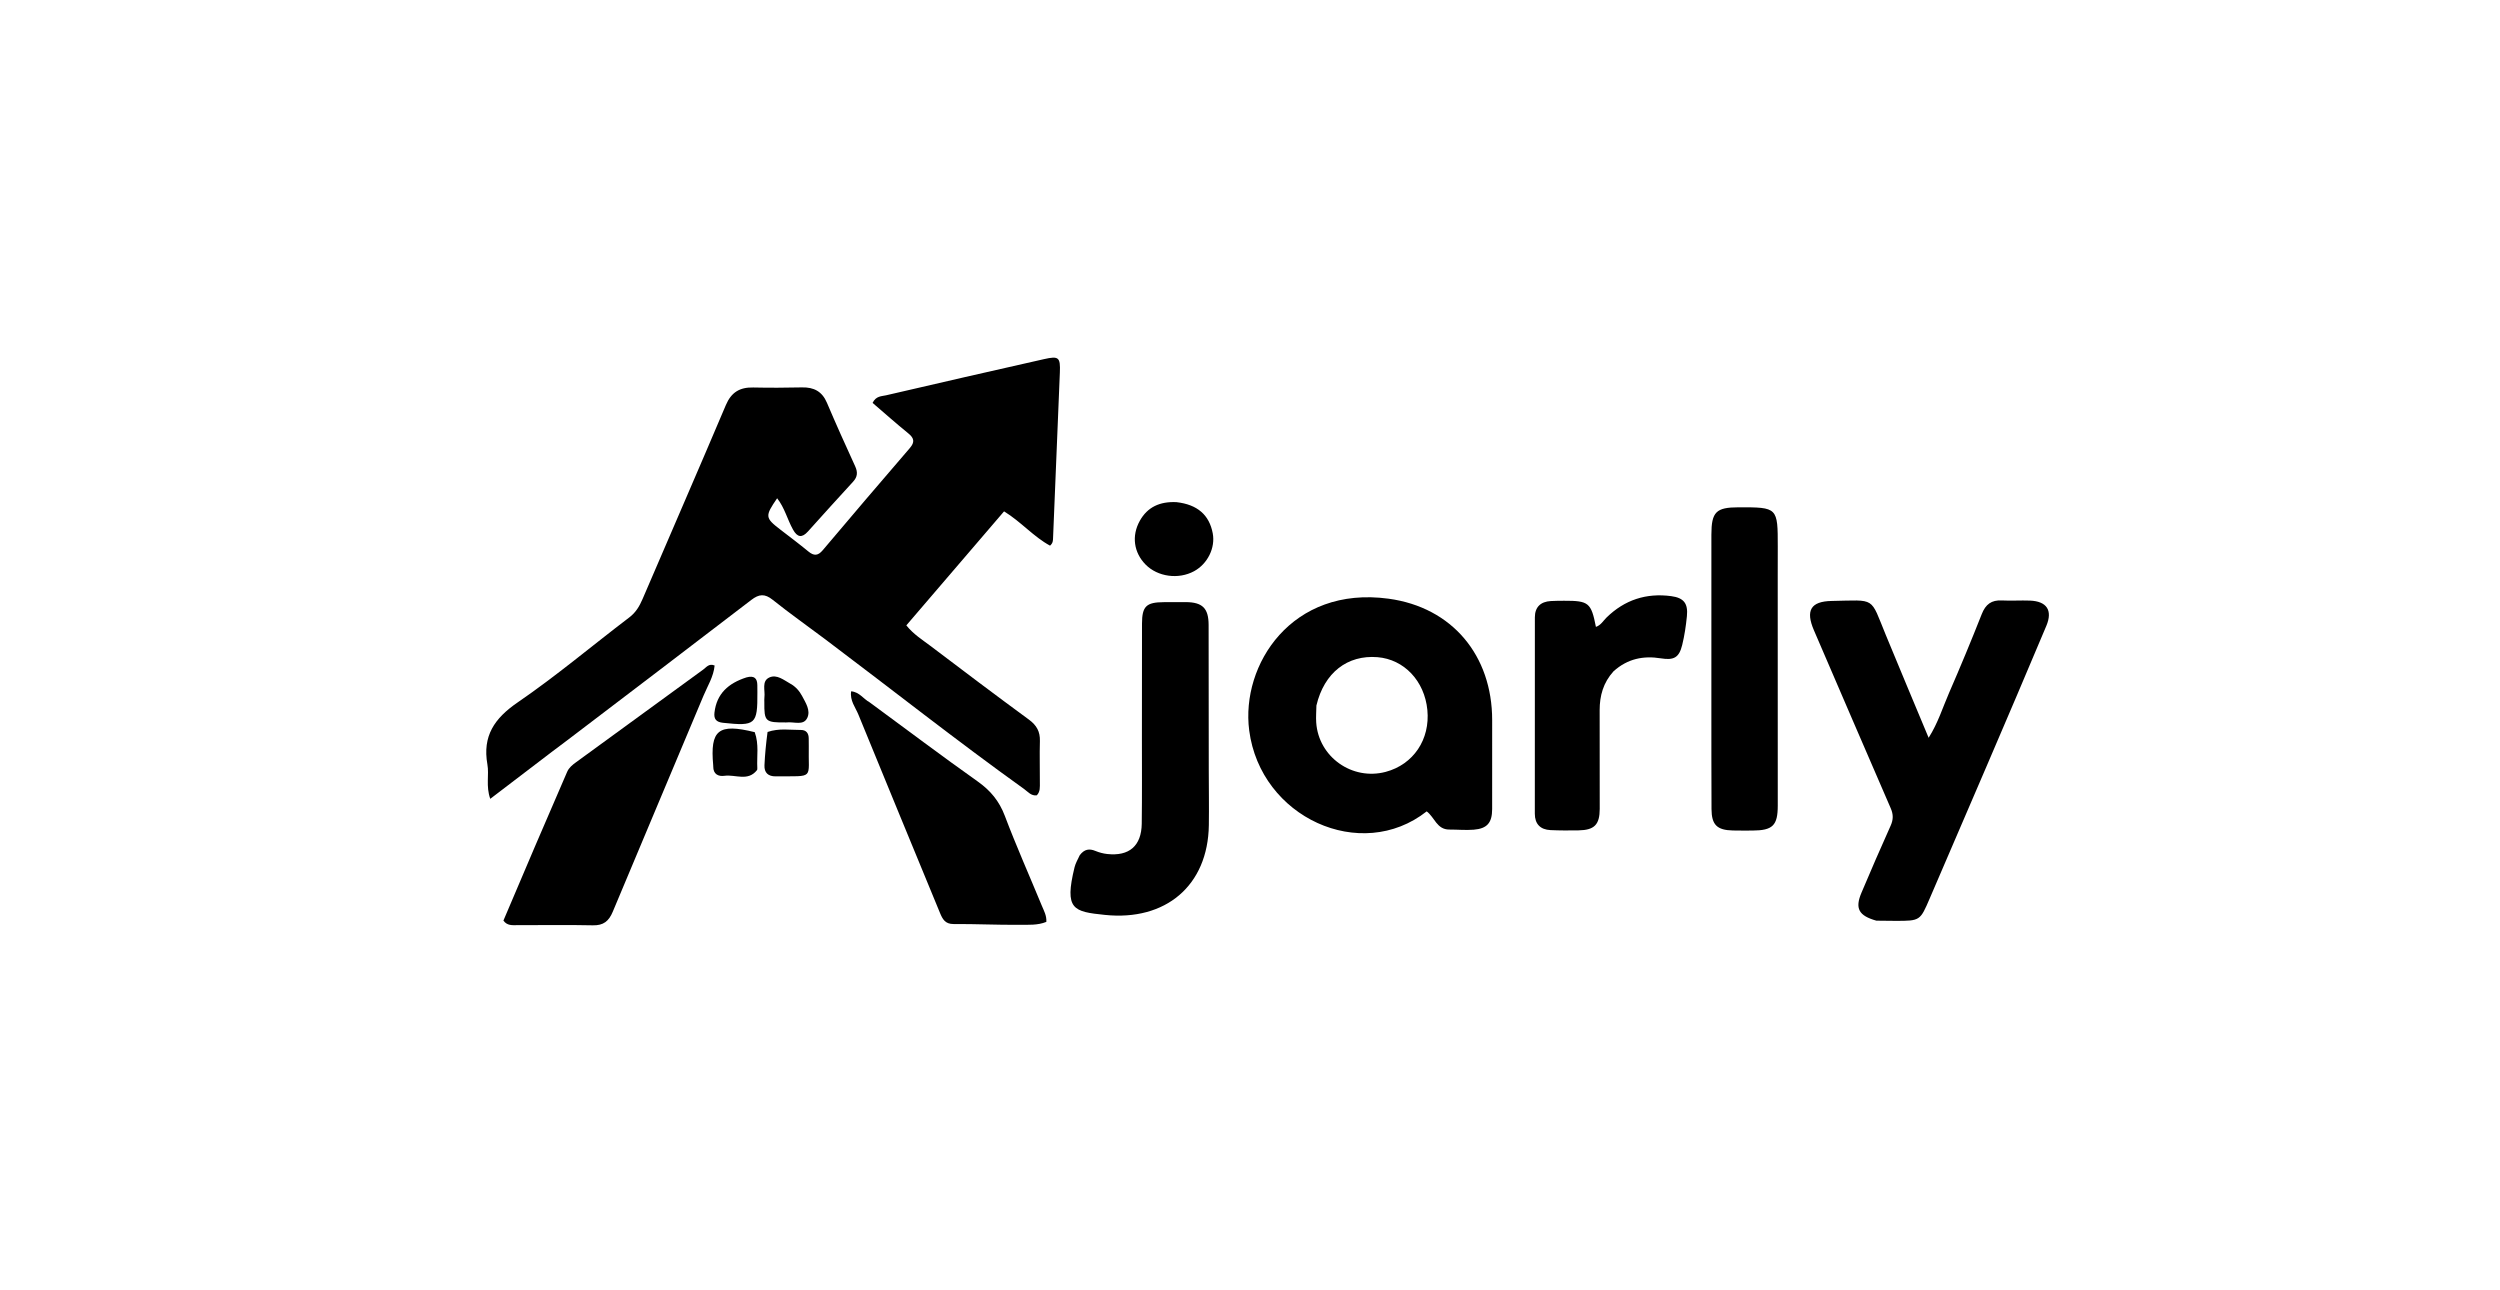
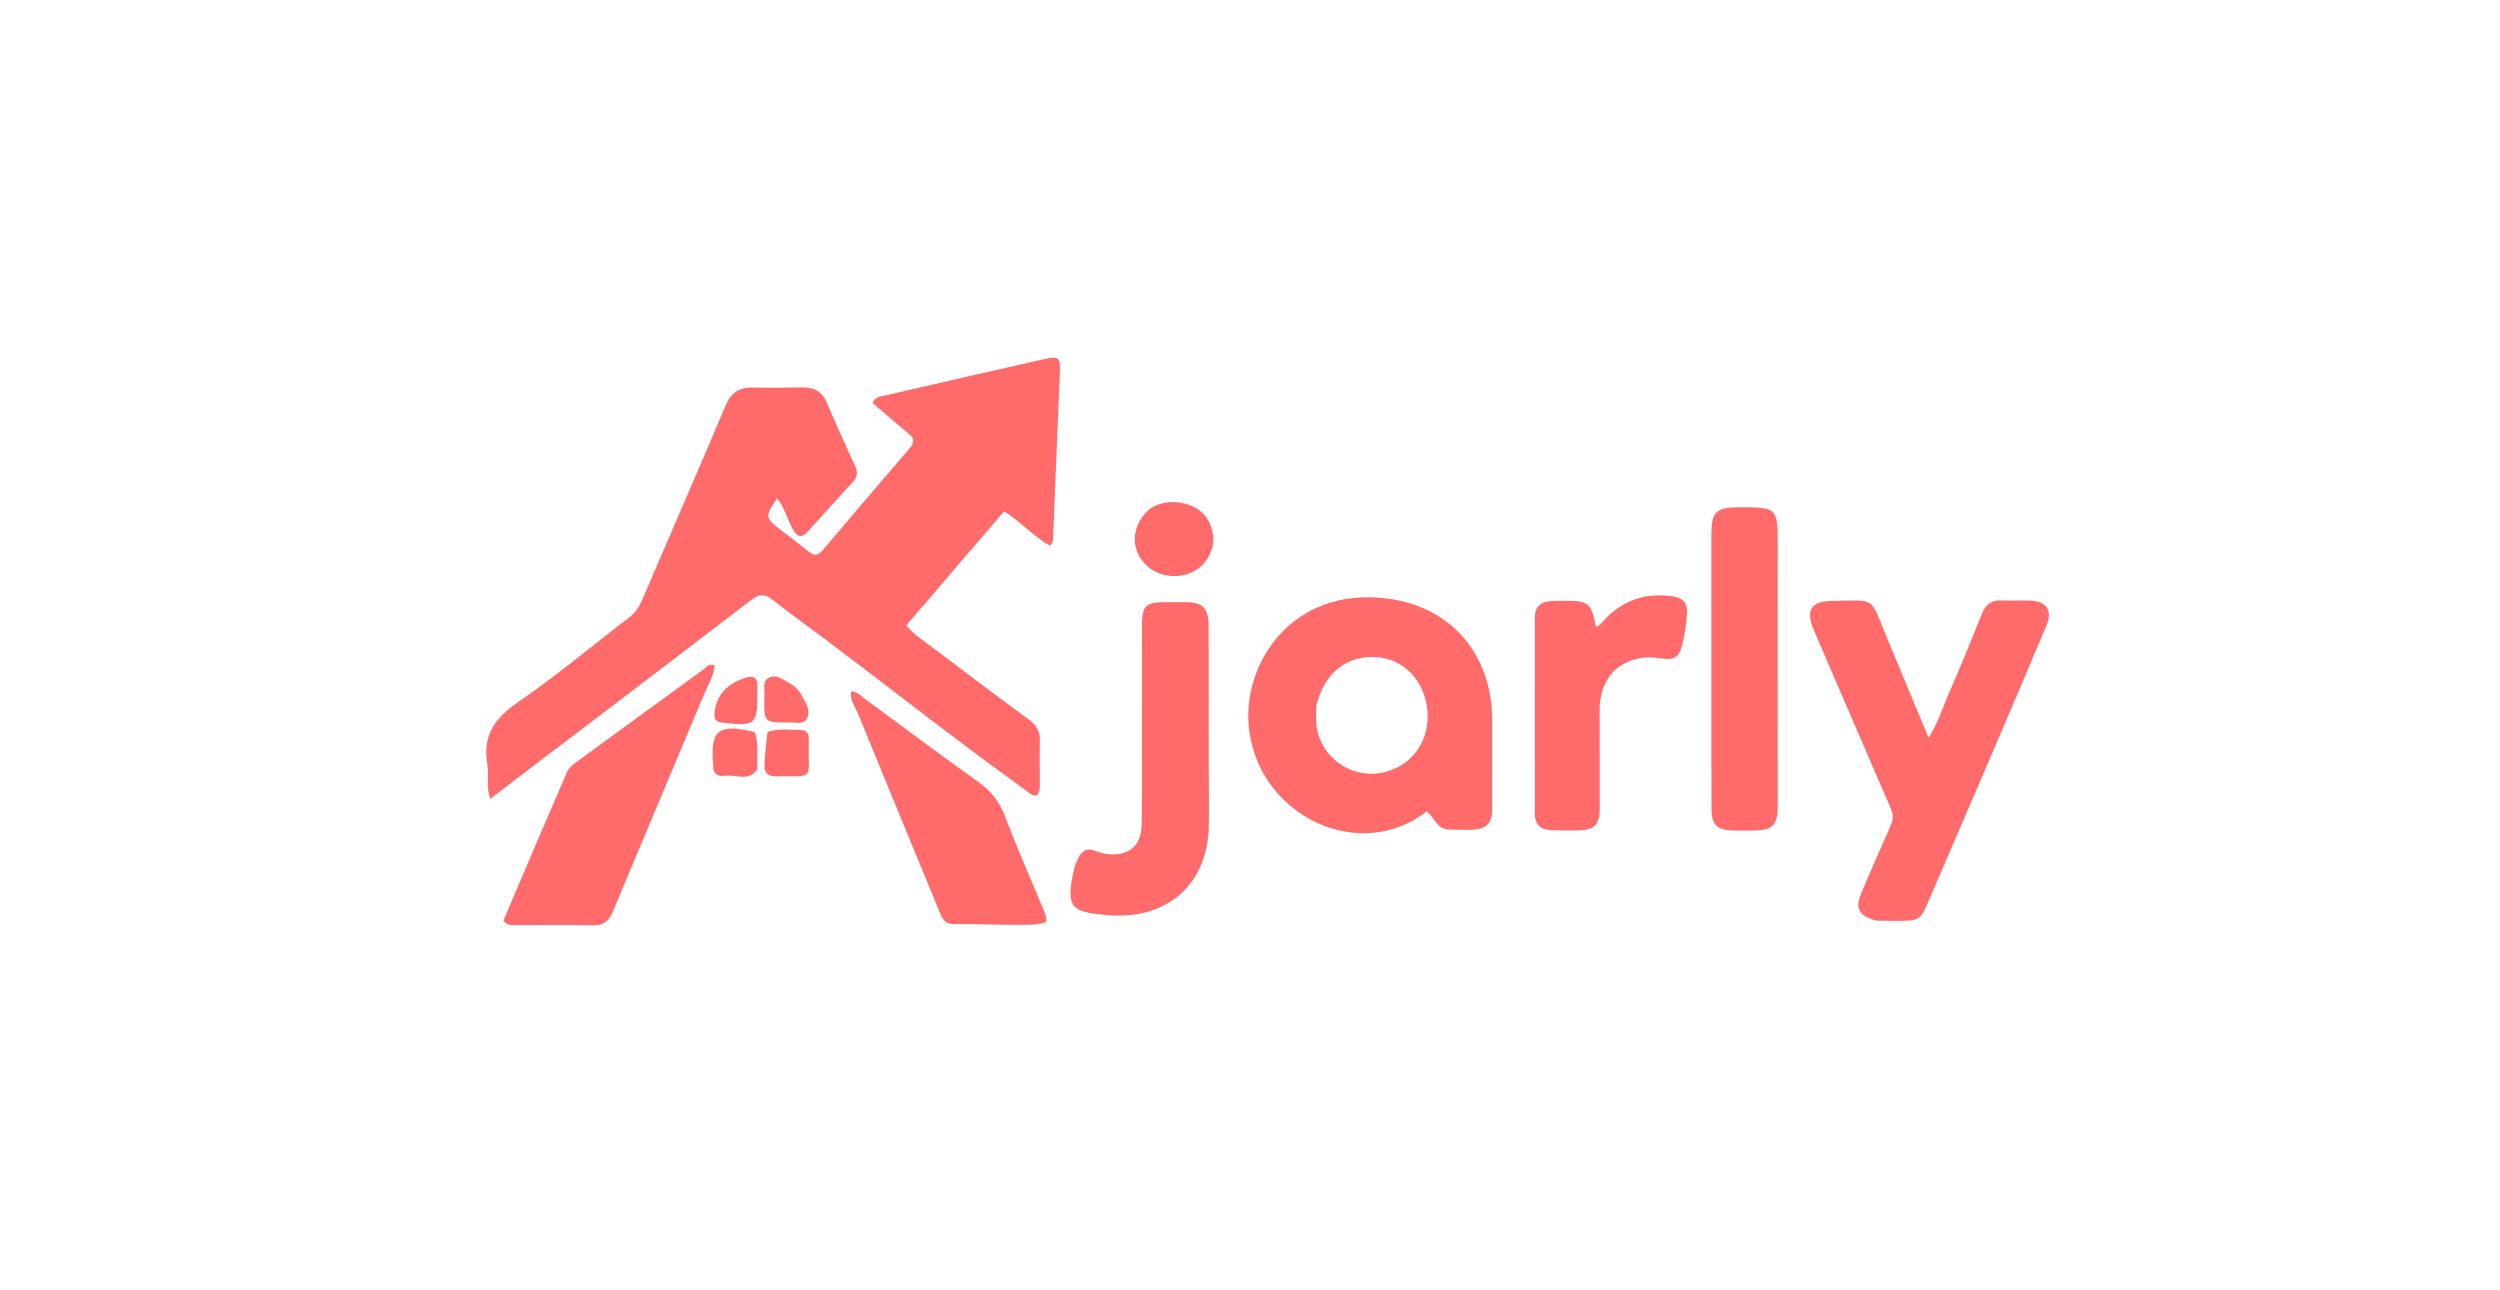
- <svg xmlns="http://www.w3.org/2000/svg" version="1.1" id="Layer_1" x="0px" y="0px" width="100%" viewBox="0 0 1024 528" enable-background="new 0 0 1024 528" xml:space="preserve">
-   <path fill="#000000" opacity="1" stroke="none" d=" M225.976,308.007   C217.561,314.424 209.431,320.625 200.806,327.203   C198.955,321.932 200.4,317.389 199.639,313.107   C197.571,301.468 202.494,294.241 212.074,287.677   C227.852,276.866 242.539,264.469 257.785,252.87   C260.458,250.837 261.939,248.285 263.209,245.324   C274.56,218.847 286.074,192.44 297.313,165.915   C299.542,160.655 303.037,158.595 308.497,158.715   C315.158,158.862 321.827,158.825 328.488,158.678   C333.346,158.57 336.728,160.307 338.71,164.97   C342.421,173.705 346.323,182.36 350.275,190.99   C351.39,193.425 351.257,195.321 349.404,197.33   C343.195,204.061 337.074,210.875 330.947,217.681   C328.491,220.41 326.611,220.153 324.811,216.917   C322.502,212.767 321.387,207.986 318.317,204.086   C313.256,211.483 313.342,212.095 319.704,216.981   C323.535,219.922 327.399,222.828 331.126,225.898   C333.379,227.753 335.03,227.695 336.98,225.386   C348.802,211.388 360.677,197.434 372.642,183.558   C374.831,181.019 374.408,179.425 371.967,177.445   C366.976,173.393 362.172,169.111 357.409,165.026   C358.81,162.137 361.117,162.337 362.91,161.92   C384.473,156.901 406.055,151.965 427.653,147.095   C433.685,145.735 434.363,146.349 434.118,152.555   C433.223,175.18 432.268,197.803 431.331,220.426   C431.29,221.404 431.325,222.423 430.097,223.503   C423.35,219.864 418.256,213.739 411.262,209.453   C397.826,225.127 384.562,240.601 371.234,256.15   C374.195,259.845 377.774,262.034 381.052,264.52   C394.458,274.685 407.893,284.815 421.459,294.765   C424.612,297.077 426.06,299.68 425.943,303.554   C425.771,309.212 425.961,314.881 425.926,320.545   C425.914,322.338 426.144,324.244 424.675,325.762   C422.374,326.095 421.043,324.308 419.504,323.205   C391.878,303.401 365.213,282.32 338.061,261.884   C330.874,256.474 323.504,251.297 316.486,245.679   C313.245,243.085 310.901,243.301 307.741,245.726   C282.902,264.788 257.962,283.72 233.05,302.687   C230.797,304.403 228.524,306.091 225.976,308.007  z" />
-   <path fill="#000000" opacity="1" stroke="none" d=" M584.376,332.338   C557.402,353.585 516.294,334.839 511.674,299.184   C508.189,272.284 529.099,239.824 568.774,245.229   C594.831,248.779 611.199,268.507 611.192,294.956   C611.188,307.108 611.224,319.261 611.185,331.413   C611.167,337.026 609.13,339.404 603.622,339.845   C600.321,340.109 596.975,339.773 593.649,339.785   C588.5,339.803 587.636,334.772 584.376,332.338  M539.203,288.974   C539.167,291.296 538.966,293.63 539.121,295.939   C540.071,310.046 553.849,319.802 567.581,316.156   C578.914,313.146 585.822,302.89 584.649,290.813   C583.494,278.911 575.116,270.049 564.197,269.178   C551.955,268.202 542.4,275.462 539.203,288.974  z" />
-   <path fill="#000000" opacity="1" stroke="none" d=" M768.556,377.105   C761.286,375.058 759.735,372.095 762.448,365.679   C766.338,356.48 770.309,347.313 774.405,338.204   C775.521,335.721 775.546,333.612 774.456,331.101   C763.911,306.827 753.474,282.506 742.999,258.202   C739.5,250.084 741.615,246.302 750.302,246.15   C768.546,245.831 765.891,244.224 772.444,260.137   C778.141,273.97 783.947,287.759 789.968,302.197   C793.819,296.127 795.732,289.796 798.333,283.82   C802.981,273.136 807.455,262.371 811.727,251.532   C813.304,247.531 815.691,245.712 819.982,245.943   C823.801,246.149 827.645,245.854 831.469,246.005   C838.325,246.274 840.852,249.972 838.189,256.326   C830.146,275.515 821.937,294.635 813.746,313.761   C806.012,331.817 798.202,349.84 790.459,367.891   C786.484,377.16 786.517,377.178 776.492,377.188   C773.994,377.19 771.496,377.154 768.556,377.105  z" />
-   <path fill="#000000" opacity="1" stroke="none" d=" M442.263,350.298   C444.158,347.776 446.196,347.511 448.688,348.546   C450.205,349.175 451.861,349.619 453.493,349.798   C462.519,350.79 467.534,346.491 467.657,337.392   C467.815,325.73 467.719,314.064 467.727,302.4   C467.738,286.737 467.716,271.074 467.764,255.411   C467.786,248.324 469.522,246.68 476.694,246.646   C479.693,246.632 482.693,246.607 485.692,246.626   C492.529,246.669 495.034,249.122 495.05,255.966   C495.097,275.795 495.091,295.624 495.111,315.453   C495.119,322.951 495.249,330.451 495.144,337.947   C494.792,362.863 477.343,377.31 452.611,374.748   C439.643,373.405 435.884,372.634 440.139,355.224   C440.529,353.629 441.392,352.15 442.263,350.298  z" />
-   <path fill="#000000" opacity="1" stroke="none" d=" M206.199,377.076   C214.864,356.507 223.576,336.33 232.298,316.158   C233.054,314.408 234.487,313.281 235.989,312.187   C253.362,299.534 270.71,286.849 288.095,274.214   C289.334,273.313 290.376,271.626 292.707,272.59   C292.297,277.113 289.833,280.944 288.149,284.975   C275.826,314.48 263.305,343.903 251,373.417   C249.368,377.331 247.178,379.111 242.811,379.012   C232.485,378.778 222.15,378.972 211.819,378.946   C209.861,378.942 207.765,379.236 206.199,377.076  z" />
-   <path fill="#000000" opacity="1" stroke="none" d=" M728.155,236   C728.161,267.647 728.174,298.794 728.172,329.94   C728.172,338.144 726.115,340.157 717.776,340.196   C715.111,340.208 712.445,340.226 709.781,340.167   C703.287,340.022 701.065,337.851 701.035,331.391   C700.971,317.566 700.985,303.742 700.98,289.917   C700.972,266.266 700.947,242.614 700.985,218.963   C701,209.665 702.922,207.806 712.108,207.794   C728.153,207.772 728.184,207.803 728.175,224.007   C728.173,227.838 728.163,231.669 728.155,236  z" />
-   <path fill="#000000" opacity="1" stroke="none" d=" M660.928,274.936   C656.648,279.642 655.229,285.024 655.219,290.845   C655.195,304.336 655.273,317.826 655.248,331.317   C655.236,337.801 653.049,340.005 646.579,340.118   C642.75,340.184 638.913,340.192 635.09,340.011   C630.936,339.813 628.667,337.532 628.664,333.296   C628.65,306.482 628.638,279.667 628.681,252.853   C628.688,248.651 631.041,246.441 635.2,246.191   C637.027,246.082 638.861,246.075 640.692,246.071   C650.732,246.05 651.747,246.871 653.688,256.776   C655.725,256.084 656.696,254.253 658.032,252.948   C665.45,245.697 674.326,242.813 684.528,244.179   C689.701,244.873 691.475,247.176 690.957,252.382   C690.562,256.344 689.979,260.323 689.031,264.185   C687.758,269.37 685.627,270.521 680.279,269.656   C673.175,268.508 666.699,269.77 660.928,274.936  z" />
-   <path fill="#000000" opacity="1" stroke="none" d=" M356.251,287.708   C371.164,298.662 385.651,309.599 400.457,320.085   C405.704,323.801 409.281,328.109 411.576,334.177   C416.284,346.622 421.702,358.797 426.782,371.102   C427.595,373.074 428.725,374.985 428.589,377.597   C425.075,379.055 421.229,378.771 417.548,378.804   C408.564,378.883 399.575,378.427 390.59,378.486   C387.122,378.509 386.056,376.457 384.997,373.884   C373.851,346.798 362.639,319.74 351.568,292.623   C350.371,289.691 348.058,286.98 348.624,283.158   C352.016,283.451 353.558,286.216 356.251,287.708  z" />
-   <path fill="#000000" opacity="1" stroke="none" d=" M481.87,205.678   C490.484,206.652 495.331,210.941 496.743,218.464   C497.859,224.407 494.628,230.958 489.1,233.962   C482.706,237.437 474.184,236.27 469.234,231.243   C464.403,226.338 463.42,219.508 466.861,213.332   C470.017,207.668 475.071,205.368 481.87,205.678  z" />
-   <path fill="#000000" opacity="1" stroke="none" d=" M309.139,299.897   C310.94,304.908 309.941,309.732 310.194,314.492   C310.211,314.816 310.223,315.235 310.046,315.46   C306.332,320.193 301.2,317.144 296.745,317.769   C294.239,318.121 292.118,317.117 292.148,313.963   C292.15,313.798 292.145,313.631 292.13,313.467   C290.816,299 294.198,296.185 309.139,299.897  z" />
-   <path fill="#000000" opacity="1" stroke="none" d=" M314.394,299.815   C319.095,298.204 323.591,299.018 328.043,298.993   C330.264,298.981 331.283,300.383 331.253,302.574   C331.239,303.571 331.298,304.569 331.275,305.565   C330.95,319.506 334.031,317.813 317.716,317.999   C314.634,318.034 312.983,316.487 313.124,313.441   C313.331,308.986 313.759,304.54 314.394,299.815  z" />
-   <path fill="#000000" opacity="1" stroke="none" d=" M322.052,295.91   C313.453,295.988 313.008,295.557 313.074,287.647   C313.079,286.981 313.014,286.307 313.103,285.653   C313.485,282.822 311.856,279.011 315.105,277.501   C318.176,276.074 321.09,278.581 323.822,280.104   C325.912,281.269 327.465,283.048 328.561,285.123   C330.029,287.904 332.087,291.006 330.674,294.017   C329.101,297.371 325.333,295.526 322.052,295.91  z" />
-   <path fill="#000000" opacity="1" stroke="none" d=" M305.74,277.465   C308.972,276.587 310.178,277.873 310.203,280.628   C310.211,281.623 310.219,282.618 310.225,283.613   C310.301,296.807 309.481,297.482 296.148,296.061   C293.372,295.765 292.334,294.544 292.645,291.868   C293.546,284.124 298.326,279.858 305.74,277.465  z" />
+ <svg xmlns="http://www.w3.org/2000/svg" version="1.1" id="Layer_1" x="0px" y="0px" width="100%px" viewBox="0 0 1024 528" enable-background="new 0 0 1024 528" xml:space="preserve" height="100px" transform="rotate(0) scale(1, 1)">
+   <path fill="#ff6b6b" opacity="1" stroke="none" d=" M225.976,308.007   C217.561,314.424 209.431,320.625 200.806,327.203   C198.955,321.932 200.4,317.389 199.639,313.107   C197.571,301.468 202.494,294.241 212.074,287.677   C227.852,276.866 242.539,264.469 257.785,252.87   C260.458,250.837 261.939,248.285 263.209,245.324   C274.56,218.847 286.074,192.44 297.313,165.915   C299.542,160.655 303.037,158.595 308.497,158.715   C315.158,158.862 321.827,158.825 328.488,158.678   C333.346,158.57 336.728,160.307 338.71,164.97   C342.421,173.705 346.323,182.36 350.275,190.99   C351.39,193.425 351.257,195.321 349.404,197.33   C343.195,204.061 337.074,210.875 330.947,217.681   C328.491,220.41 326.611,220.153 324.811,216.917   C322.502,212.767 321.387,207.986 318.317,204.086   C313.256,211.483 313.342,212.095 319.704,216.981   C323.535,219.922 327.399,222.828 331.126,225.898   C333.379,227.753 335.03,227.695 336.98,225.386   C348.802,211.388 360.677,197.434 372.642,183.558   C374.831,181.019 374.408,179.425 371.967,177.445   C366.976,173.393 362.172,169.111 357.409,165.026   C358.81,162.137 361.117,162.337 362.91,161.92   C384.473,156.901 406.055,151.965 427.653,147.095   C433.685,145.735 434.363,146.349 434.118,152.555   C433.223,175.18 432.268,197.803 431.331,220.426   C431.29,221.404 431.325,222.423 430.097,223.503   C423.35,219.864 418.256,213.739 411.262,209.453   C397.826,225.127 384.562,240.601 371.234,256.15   C374.195,259.845 377.774,262.034 381.052,264.52   C394.458,274.685 407.893,284.815 421.459,294.765   C424.612,297.077 426.06,299.68 425.943,303.554   C425.771,309.212 425.961,314.881 425.926,320.545   C425.914,322.338 426.144,324.244 424.675,325.762   C422.374,326.095 421.043,324.308 419.504,323.205   C391.878,303.401 365.213,282.32 338.061,261.884   C330.874,256.474 323.504,251.297 316.486,245.679   C313.245,243.085 310.901,243.301 307.741,245.726   C282.902,264.788 257.962,283.72 233.05,302.687   C230.797,304.403 228.524,306.091 225.976,308.007  z" />
+   <path fill="#ff6b6b" opacity="1" stroke="none" d=" M584.376,332.338   C557.402,353.585 516.294,334.839 511.674,299.184   C508.189,272.284 529.099,239.824 568.774,245.229   C594.831,248.779 611.199,268.507 611.192,294.956   C611.188,307.108 611.224,319.261 611.185,331.413   C611.167,337.026 609.13,339.404 603.622,339.845   C600.321,340.109 596.975,339.773 593.649,339.785   C588.5,339.803 587.636,334.772 584.376,332.338  M539.203,288.974   C539.167,291.296 538.966,293.63 539.121,295.939   C540.071,310.046 553.849,319.802 567.581,316.156   C578.914,313.146 585.822,302.89 584.649,290.813   C583.494,278.911 575.116,270.049 564.197,269.178   C551.955,268.202 542.4,275.462 539.203,288.974  z" />
+   <path fill="#ff6b6b" opacity="1" stroke="none" d=" M768.556,377.105   C761.286,375.058 759.735,372.095 762.448,365.679   C766.338,356.48 770.309,347.313 774.405,338.204   C775.521,335.721 775.546,333.612 774.456,331.101   C763.911,306.827 753.474,282.506 742.999,258.202   C739.5,250.084 741.615,246.302 750.302,246.15   C768.546,245.831 765.891,244.224 772.444,260.137   C778.141,273.97 783.947,287.759 789.968,302.197   C793.819,296.127 795.732,289.796 798.333,283.82   C802.981,273.136 807.455,262.371 811.727,251.532   C813.304,247.531 815.691,245.712 819.982,245.943   C823.801,246.149 827.645,245.854 831.469,246.005   C838.325,246.274 840.852,249.972 838.189,256.326   C830.146,275.515 821.937,294.635 813.746,313.761   C806.012,331.817 798.202,349.84 790.459,367.891   C786.484,377.16 786.517,377.178 776.492,377.188   C773.994,377.19 771.496,377.154 768.556,377.105  z" />
+   <path fill="#ff6b6b" opacity="1" stroke="none" d=" M442.263,350.298   C444.158,347.776 446.196,347.511 448.688,348.546   C450.205,349.175 451.861,349.619 453.493,349.798   C462.519,350.79 467.534,346.491 467.657,337.392   C467.815,325.73 467.719,314.064 467.727,302.4   C467.738,286.737 467.716,271.074 467.764,255.411   C467.786,248.324 469.522,246.68 476.694,246.646   C479.693,246.632 482.693,246.607 485.692,246.626   C492.529,246.669 495.034,249.122 495.05,255.966   C495.097,275.795 495.091,295.624 495.111,315.453   C495.119,322.951 495.249,330.451 495.144,337.947   C494.792,362.863 477.343,377.31 452.611,374.748   C439.643,373.405 435.884,372.634 440.139,355.224   C440.529,353.629 441.392,352.15 442.263,350.298  z" />
+   <path fill="#ff6b6b" opacity="1" stroke="none" d=" M206.199,377.076   C214.864,356.507 223.576,336.33 232.298,316.158   C233.054,314.408 234.487,313.281 235.989,312.187   C253.362,299.534 270.71,286.849 288.095,274.214   C289.334,273.313 290.376,271.626 292.707,272.59   C292.297,277.113 289.833,280.944 288.149,284.975   C275.826,314.48 263.305,343.903 251,373.417   C249.368,377.331 247.178,379.111 242.811,379.012   C232.485,378.778 222.15,378.972 211.819,378.946   C209.861,378.942 207.765,379.236 206.199,377.076  z" />
+   <path fill="#ff6b6b" opacity="1" stroke="none" d=" M728.155,236   C728.161,267.647 728.174,298.794 728.172,329.94   C728.172,338.144 726.115,340.157 717.776,340.196   C715.111,340.208 712.445,340.226 709.781,340.167   C703.287,340.022 701.065,337.851 701.035,331.391   C700.971,317.566 700.985,303.742 700.98,289.917   C700.972,266.266 700.947,242.614 700.985,218.963   C701,209.665 702.922,207.806 712.108,207.794   C728.153,207.772 728.184,207.803 728.175,224.007   C728.173,227.838 728.163,231.669 728.155,236  z" />
+   <path fill="#ff6b6b" opacity="1" stroke="none" d=" M660.928,274.936   C656.648,279.642 655.229,285.024 655.219,290.845   C655.195,304.336 655.273,317.826 655.248,331.317   C655.236,337.801 653.049,340.005 646.579,340.118   C642.75,340.184 638.913,340.192 635.09,340.011   C630.936,339.813 628.667,337.532 628.664,333.296   C628.65,306.482 628.638,279.667 628.681,252.853   C628.688,248.651 631.041,246.441 635.2,246.191   C637.027,246.082 638.861,246.075 640.692,246.071   C650.732,246.05 651.747,246.871 653.688,256.776   C655.725,256.084 656.696,254.253 658.032,252.948   C665.45,245.697 674.326,242.813 684.528,244.179   C689.701,244.873 691.475,247.176 690.957,252.382   C690.562,256.344 689.979,260.323 689.031,264.185   C687.758,269.37 685.627,270.521 680.279,269.656   C673.175,268.508 666.699,269.77 660.928,274.936  z" />
+   <path fill="#ff6b6b" opacity="1" stroke="none" d=" M356.251,287.708   C371.164,298.662 385.651,309.599 400.457,320.085   C405.704,323.801 409.281,328.109 411.576,334.177   C416.284,346.622 421.702,358.797 426.782,371.102   C427.595,373.074 428.725,374.985 428.589,377.597   C425.075,379.055 421.229,378.771 417.548,378.804   C408.564,378.883 399.575,378.427 390.59,378.486   C387.122,378.509 386.056,376.457 384.997,373.884   C373.851,346.798 362.639,319.74 351.568,292.623   C350.371,289.691 348.058,286.98 348.624,283.158   C352.016,283.451 353.558,286.216 356.251,287.708  z" />
+   <path fill="#ff6b6b" opacity="1" stroke="none" d=" M481.87,205.678   C490.484,206.652 495.331,210.941 496.743,218.464   C497.859,224.407 494.628,230.958 489.1,233.962   C482.706,237.437 474.184,236.27 469.234,231.243   C464.403,226.338 463.42,219.508 466.861,213.332   C470.017,207.668 475.071,205.368 481.87,205.678  z" />
+   <path fill="#ff6b6b" opacity="1" stroke="none" d=" M309.139,299.897   C310.94,304.908 309.941,309.732 310.194,314.492   C310.211,314.816 310.223,315.235 310.046,315.46   C306.332,320.193 301.2,317.144 296.745,317.769   C294.239,318.121 292.118,317.117 292.148,313.963   C292.15,313.798 292.145,313.631 292.13,313.467   C290.816,299 294.198,296.185 309.139,299.897  z" />
+   <path fill="#ff6b6b" opacity="1" stroke="none" d=" M314.394,299.815   C319.095,298.204 323.591,299.018 328.043,298.993   C330.264,298.981 331.283,300.383 331.253,302.574   C331.239,303.571 331.298,304.569 331.275,305.565   C330.95,319.506 334.031,317.813 317.716,317.999   C314.634,318.034 312.983,316.487 313.124,313.441   C313.331,308.986 313.759,304.54 314.394,299.815  z" />
+   <path fill="#ff6b6b" opacity="1" stroke="none" d=" M322.052,295.91   C313.453,295.988 313.008,295.557 313.074,287.647   C313.079,286.981 313.014,286.307 313.103,285.653   C313.485,282.822 311.856,279.011 315.105,277.501   C318.176,276.074 321.09,278.581 323.822,280.104   C325.912,281.269 327.465,283.048 328.561,285.123   C330.029,287.904 332.087,291.006 330.674,294.017   C329.101,297.371 325.333,295.526 322.052,295.91  z" />
+   <path fill="#ff6b6b" opacity="1" stroke="none" d=" M305.74,277.465   C308.972,276.587 310.178,277.873 310.203,280.628   C310.211,281.623 310.219,282.618 310.225,283.613   C310.301,296.807 309.481,297.482 296.148,296.061   C293.372,295.765 292.334,294.544 292.645,291.868   C293.546,284.124 298.326,279.858 305.74,277.465  z" />
</svg>
